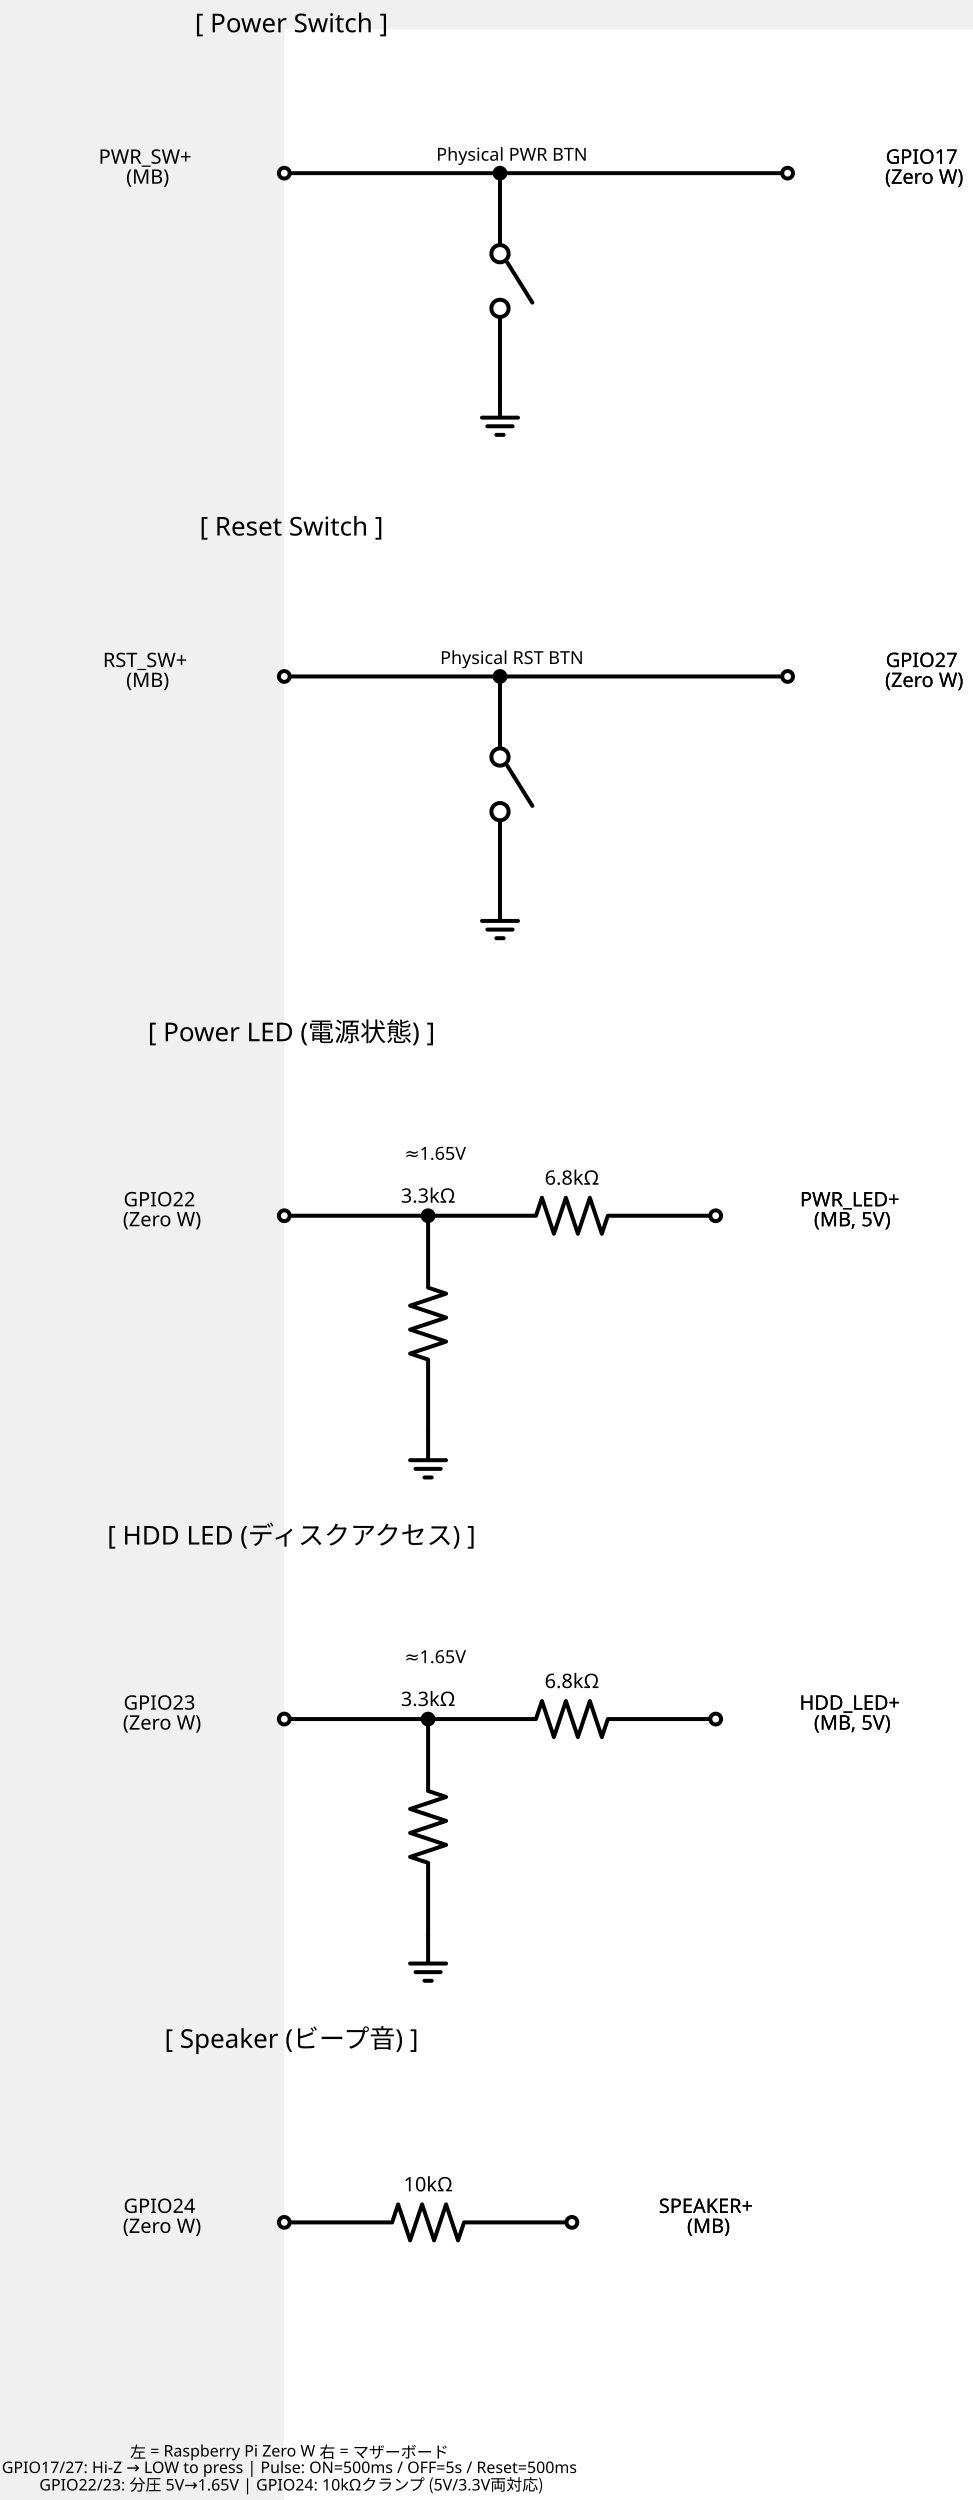
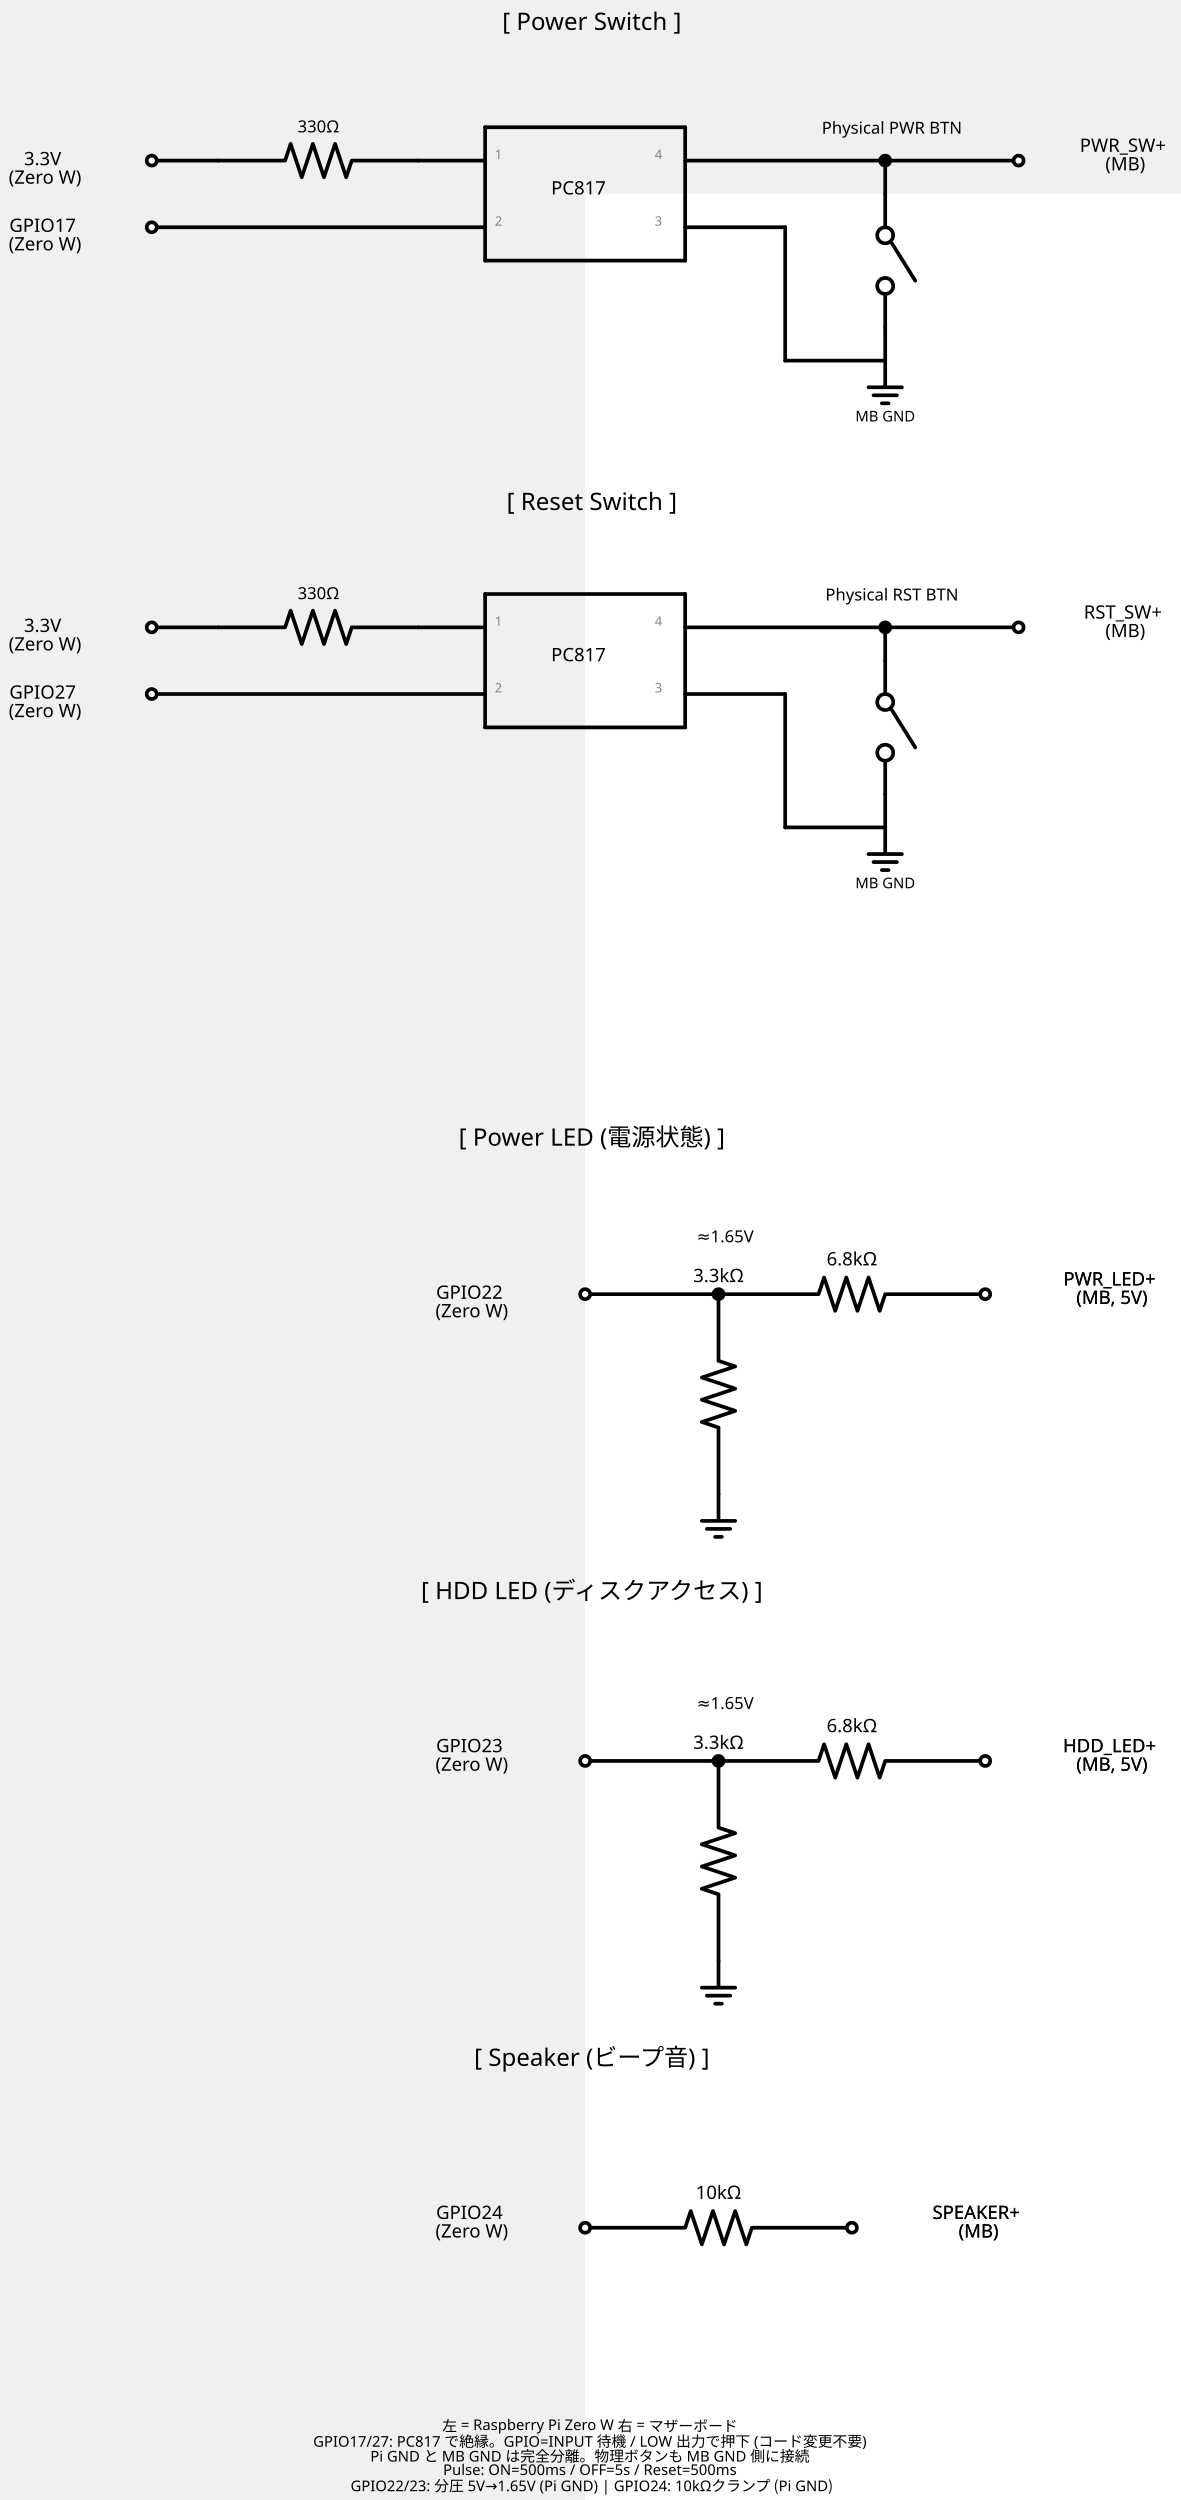
- <svg xmlns="http://www.w3.org/2000/svg" style="background-color:white" xml:lang="en" height="1251.7pt" width="487.046pt" viewBox="-142.336 -14.7 487.046 1251.7">
+ <svg xmlns="http://www.w3.org/2000/svg" style="background-color:white" xml:lang="en" height="1349.7pt" width="637.19pt" viewBox="-315.91 -104.7 637.19 1349.7">
  <rect width="100%" height="100%" fill="white" />
-   <path d="M 0.0,72.0 L 54.0,72.0 L 108.0,72.0" style="stroke:black;fill:none;stroke-width:2.0;stroke-dasharray:-;stroke-linecap:round;stroke-linejoin:round;" />
-   <path d="M 108.0,72.0 L 108.0,108.0 M 111.6,116.64 L 124.2,136.8 M 108,144.0 L 108,180.0" style="stroke:black;fill:none;stroke-width:2.0;stroke-dasharray:-;stroke-linecap:round;stroke-linejoin:round;" />
-   <path d="M 108,180.0 L 108,194.4 L 99,194.4 L 117,194.4 M 101.7,198.72 L 114.3,198.72 M 106.2,203.04 L 109.8,203.04" style="stroke:black;fill:none;stroke-width:2.0;stroke-dasharray:-;stroke-linecap:round;stroke-linejoin:round;" />
-   <path d="M 108.0,72.0 L 180.0,72.0 L 252.0,72.0" style="stroke:black;fill:none;stroke-width:2.0;stroke-dasharray:-;stroke-linecap:round;stroke-linejoin:round;" />
-   <path d="M 0.0,324.0 L 54.0,324.0 L 108.0,324.0" style="stroke:black;fill:none;stroke-width:2.0;stroke-dasharray:-;stroke-linecap:round;stroke-linejoin:round;" />
-   <path d="M 108.0,324.0 L 108.0,360.0 M 111.6,368.64 L 124.2,388.8 M 108,396.0 L 108,432.0" style="stroke:black;fill:none;stroke-width:2.0;stroke-dasharray:-;stroke-linecap:round;stroke-linejoin:round;" />
-   <path d="M 108,432.0 L 108,446.4 L 99,446.4 L 117,446.4 M 101.7,450.72 L 114.3,450.72 M 106.2,455.04 L 109.8,455.04" style="stroke:black;fill:none;stroke-width:2.0;stroke-dasharray:-;stroke-linecap:round;stroke-linejoin:round;" />
-   <path d="M 108.0,324.0 L 180.0,324.0 L 252.0,324.0" style="stroke:black;fill:none;stroke-width:2.0;stroke-dasharray:-;stroke-linecap:round;stroke-linejoin:round;" />
+   <path d="M -54.0,-36.0 L 0.0,-36.0 L 54.0,-36.0" style="stroke:black;fill:none;stroke-width:2.0;stroke-dasharray:-;stroke-linecap:round;stroke-linejoin:round;" />
+   <path d="M 54.0,-36.0 L 54.0,-0.0 L 54,36.0" style="stroke:black;fill:none;stroke-width:2.0;stroke-dasharray:-;stroke-linecap:round;stroke-linejoin:round;" />
+   <path d="M 54.0,36.0 L 0.0,36 L -54.0,36" style="stroke:black;fill:none;stroke-width:2.0;stroke-dasharray:-;stroke-linecap:round;stroke-linejoin:round;" />
+   <path d="M -54.0,36.0 L -54.0,-0.0 L -54,-36.0" style="stroke:black;fill:none;stroke-width:2.0;stroke-dasharray:-;stroke-linecap:round;stroke-linejoin:round;" />
+   <path d="M -54.0,-18.0 L -72.0,-18 L -90.0,-18" style="stroke:black;fill:none;stroke-width:2.0;stroke-dasharray:-;stroke-linecap:round;stroke-linejoin:round;" />
+   <path d="M -90.0,-18.0 L -126.0,-18 L -129.0,-9 L -135.0,-27 L -141.0,-9 L -147.0,-27 L -153.0,-9 L -159,-27 L -162.0,-18 L -198.0,-18" style="stroke:black;fill:none;stroke-width:2.0;stroke-dasharray:-;stroke-linecap:round;stroke-linejoin:round;" />
+   <path d="M -198.0,-18.0 L -216.0,-18 L -234.0,-18" style="stroke:black;fill:none;stroke-width:2.0;stroke-dasharray:-;stroke-linecap:round;stroke-linejoin:round;" />
+   <path d="M -54.0,18.0 L -144.0,18 L -234.0,18" style="stroke:black;fill:none;stroke-width:2.0;stroke-dasharray:-;stroke-linecap:round;stroke-linejoin:round;" />
+   <path d="M 54.0,-18.0 L 144.0,-18.0 L 234.0,-18.0" style="stroke:black;fill:none;stroke-width:2.0;stroke-dasharray:-;stroke-linecap:round;stroke-linejoin:round;" />
+   <path d="M 162.0,-18.0 L 162.0,-9.0 L 162.0,-0.0" style="stroke:black;fill:none;stroke-width:2.0;stroke-dasharray:-;stroke-linecap:round;stroke-linejoin:round;" />
+   <path d="M 162.0,-0.0 L 162.0,18.0 M 165.6,26.64 L 178.2,46.8 M 162.0,54.0 L 162.0,72.0" style="stroke:black;fill:none;stroke-width:2.0;stroke-dasharray:-;stroke-linecap:round;stroke-linejoin:round;" />
+   <path d="M 54.0,18.0 L 81.0,18.0 L 108.0,18.0" style="stroke:black;fill:none;stroke-width:2.0;stroke-dasharray:-;stroke-linecap:round;stroke-linejoin:round;" />
+   <path d="M 108.0,18.0 L 108.0,54.0 L 108.0,90.0" style="stroke:black;fill:none;stroke-width:2.0;stroke-dasharray:-;stroke-linecap:round;stroke-linejoin:round;" />
+   <path d="M 108.0,90.0 L 135.0,90.0 L 162.0,90.0" style="stroke:black;fill:none;stroke-width:2.0;stroke-dasharray:-;stroke-linecap:round;stroke-linejoin:round;" />
+   <path d="M 162.0,72.0 L 162.0,81.0 L 162.0,90.0" style="stroke:black;fill:none;stroke-width:2.0;stroke-dasharray:-;stroke-linecap:round;stroke-linejoin:round;" />
+   <path d="M 162.0,90.0 L 162.0,104.4 L 153.0,104.4 L 171.0,104.4 M 155.7,108.72 L 168.3,108.72 M 160.2,113.04 L 163.8,113.04" style="stroke:black;fill:none;stroke-width:2.0;stroke-dasharray:-;stroke-linecap:round;stroke-linejoin:round;" />
+   <path d="M -54.0,216.0 L 0.0,216.0 L 54.0,216.0" style="stroke:black;fill:none;stroke-width:2.0;stroke-dasharray:-;stroke-linecap:round;stroke-linejoin:round;" />
+   <path d="M 54.0,216.0 L 54.0,252.0 L 54,288.0" style="stroke:black;fill:none;stroke-width:2.0;stroke-dasharray:-;stroke-linecap:round;stroke-linejoin:round;" />
+   <path d="M 54.0,288.0 L 0.0,288.0 L -54.0,288.0" style="stroke:black;fill:none;stroke-width:2.0;stroke-dasharray:-;stroke-linecap:round;stroke-linejoin:round;" />
+   <path d="M -54.0,288.0 L -54.0,252.0 L -54,216.0" style="stroke:black;fill:none;stroke-width:2.0;stroke-dasharray:-;stroke-linecap:round;stroke-linejoin:round;" />
+   <path d="M -54.0,234.0 L -72.0,234.0 L -90.0,234.0" style="stroke:black;fill:none;stroke-width:2.0;stroke-dasharray:-;stroke-linecap:round;stroke-linejoin:round;" />
+   <path d="M -90.0,234.0 L -126.0,234.0 L -129.0,243.0 L -135.0,225.0 L -141.0,243.0 L -147.0,225.0 L -153.0,243.0 L -159,225.0 L -162.0,234.0 L -198.0,234.0" style="stroke:black;fill:none;stroke-width:2.0;stroke-dasharray:-;stroke-linecap:round;stroke-linejoin:round;" />
+   <path d="M -198.0,234.0 L -216.0,234.0 L -234.0,234.0" style="stroke:black;fill:none;stroke-width:2.0;stroke-dasharray:-;stroke-linecap:round;stroke-linejoin:round;" />
+   <path d="M -54.0,270.0 L -144.0,270.0 L -234.0,270" style="stroke:black;fill:none;stroke-width:2.0;stroke-dasharray:-;stroke-linecap:round;stroke-linejoin:round;" />
+   <path d="M 54.0,234.0 L 144.0,234.0 L 234.0,234.0" style="stroke:black;fill:none;stroke-width:2.0;stroke-dasharray:-;stroke-linecap:round;stroke-linejoin:round;" />
+   <path d="M 162.0,234.0 L 162.0,243.0 L 162.0,252.0" style="stroke:black;fill:none;stroke-width:2.0;stroke-dasharray:-;stroke-linecap:round;stroke-linejoin:round;" />
+   <path d="M 162.0,252.0 L 162.0,270.0 M 165.6,278.64 L 178.2,298.8 M 162.0,306.0 L 162.0,324.0" style="stroke:black;fill:none;stroke-width:2.0;stroke-dasharray:-;stroke-linecap:round;stroke-linejoin:round;" />
+   <path d="M 54.0,270.0 L 81.0,270.0 L 108.0,270.0" style="stroke:black;fill:none;stroke-width:2.0;stroke-dasharray:-;stroke-linecap:round;stroke-linejoin:round;" />
+   <path d="M 108.0,270.0 L 108.0,306.0 L 108.0,342.0" style="stroke:black;fill:none;stroke-width:2.0;stroke-dasharray:-;stroke-linecap:round;stroke-linejoin:round;" />
+   <path d="M 108.0,342.0 L 135.0,342.0 L 162.0,342.0" style="stroke:black;fill:none;stroke-width:2.0;stroke-dasharray:-;stroke-linecap:round;stroke-linejoin:round;" />
+   <path d="M 162.0,324.0 L 162.0,333.0 L 162.0,342.0" style="stroke:black;fill:none;stroke-width:2.0;stroke-dasharray:-;stroke-linecap:round;stroke-linejoin:round;" />
+   <path d="M 162.0,342.0 L 162.0,356.4 L 153.0,356.4 L 171.0,356.4 M 155.7,360.72 L 168.3,360.72 M 160.2,365.04 L 163.8,365.04" style="stroke:black;fill:none;stroke-width:2.0;stroke-dasharray:-;stroke-linecap:round;stroke-linejoin:round;" />
  <path d="M 0.0,594.0 L 36.0,594.0 L 72.0,594.0" style="stroke:black;fill:none;stroke-width:2.0;stroke-dasharray:-;stroke-linecap:round;stroke-linejoin:round;" />
  <path d="M 72.0,594.0 L 72,630.0 L 81.0,633.0 L 63,639.0 L 81,645.0 L 63,651.0 L 81,657.0 L 63,663.0 L 72,666.0 L 72,702.0" style="stroke:black;fill:none;stroke-width:2.0;stroke-dasharray:-;stroke-linecap:round;stroke-linejoin:round;" />
  <path d="M 72,702.0 L 72,716.4 L 63,716.4 L 81,716.4 M 65.7,720.72 L 78.3,720.72 M 70.2,725.04 L 73.8,725.04" style="stroke:black;fill:none;stroke-width:2.0;stroke-dasharray:-;stroke-linecap:round;stroke-linejoin:round;" />
  <path d="M 72.0,594.0 L 126.0,594.0 L 129.0,585.0 L 135.0,603.0 L 141.0,585.0 L 147.0,603.0 L 153.0,585.0 L 159,603.0 L 162.0,594.0 L 216.0,594.0" style="stroke:black;fill:none;stroke-width:2.0;stroke-dasharray:-;stroke-linecap:round;stroke-linejoin:round;" />
  <path d="M 0.0,846.0 L 36.0,846.0 L 72.0,846.0" style="stroke:black;fill:none;stroke-width:2.0;stroke-dasharray:-;stroke-linecap:round;stroke-linejoin:round;" />
  <path d="M 72.0,846.0 L 72,882.0 L 81.0,885.0 L 63,891.0 L 81,897.0 L 63,903.0 L 81,909.0 L 63,915.0 L 72,918.0 L 72,954.0" style="stroke:black;fill:none;stroke-width:2.0;stroke-dasharray:-;stroke-linecap:round;stroke-linejoin:round;" />
  <path d="M 72,954.0 L 72,968.4 L 63,968.4 L 81,968.4 M 65.7,972.72 L 78.3,972.72 M 70.2,977.04 L 73.8,977.04" style="stroke:black;fill:none;stroke-width:2.0;stroke-dasharray:-;stroke-linecap:round;stroke-linejoin:round;" />
  <path d="M 72.0,846.0 L 126.0,846.0 L 129.0,837.0 L 135.0,855.0 L 141.0,837.0 L 147.0,855.0 L 153.0,837.0 L 159,855.0 L 162.0,846.0 L 216.0,846.0" style="stroke:black;fill:none;stroke-width:2.0;stroke-dasharray:-;stroke-linecap:round;stroke-linejoin:round;" />
  <path d="M 0.0,1098.0 L 54.0,1098.0 L 57.0,1089.0 L 63.0,1107.0 L 69.0,1089.0 L 75,1107.0 L 81.0,1089.0 L 87.0,1107.0 L 90.0,1098.0 L 144.0,1098.0" style="stroke:black;fill:none;stroke-width:2.0;stroke-dasharray:-;stroke-linecap:round;stroke-linejoin:round;" />
-   <text x="3.6" y="-16.6" dominant-baseline="central" fill="black" font-size="13" font-family="sans" text-anchor="middle">
+   <text x="3.6" y="-106.6" dominant-baseline="central" fill="black" font-size="13" font-family="sans" text-anchor="middle">
    <tspan x="3.6" dy="13">[ Power Switch ]</tspan>
  </text>
-   <text x="-68.4" y="53.4" dominant-baseline="central" fill="black" font-size="10" font-family="sans" text-anchor="middle">
-     <tspan x="-68.4" dy="10">PWR_SW+</tspan>
-     <tspan x="-68.4" dy="10">(MB)</tspan>
-   </text>
-   <circle cx="108.0" cy="112.32" r="4.32" style="stroke:black;fill:white;stroke-width:2.0;stroke-dasharray:-;" />
-   <circle cx="108" cy="139.68" r="4.32" style="stroke:black;fill:white;stroke-width:2.0;stroke-dasharray:-;" />
-   <text x="113.94" y="59.4" dominant-baseline="ideographic" fill="black" font-size="9" font-family="sans" text-anchor="middle">
-     <tspan x="113.94" dy="9">Physical PWR BTN</tspan>
-   </text>
-   <text x="320.4" y="53.4" dominant-baseline="central" fill="black" font-size="10" font-family="sans" text-anchor="middle">
-     <tspan x="320.4" dy="10">GPIO17</tspan>
-     <tspan x="320.4" dy="10">(Zero W)</tspan>
-   </text>
-   <text x="320.4" y="53.4" dominant-baseline="central" fill="black" font-size="10" font-family="sans" text-anchor="middle">
-     <tspan x="320.4" dy="10">GPIO17</tspan>
-     <tspan x="320.4" dy="10">(Zero W)</tspan>
-   </text>
-   <text x="3.6" y="235.4" dominant-baseline="central" fill="black" font-size="13" font-family="sans" text-anchor="middle">
+   <text x="-3.6" y="-13.6" dominant-baseline="central" fill="black" font-size="10" font-family="sans" text-anchor="middle">
+     <tspan x="-3.6" dy="10">PC817</tspan>
+   </text>
+   <text x="-46.8" y="-28.6" dominant-baseline="central" fill="gray" font-size="7" font-family="sans" text-anchor="middle">
+     <tspan x="-46.8" dy="7">1</tspan>
+   </text>
+   <text x="-46.8" y="7.4" dominant-baseline="central" fill="gray" font-size="7" font-family="sans" text-anchor="middle">
+     <tspan x="-46.8" dy="7">2</tspan>
+   </text>
+   <text x="39.6" y="7.4" dominant-baseline="central" fill="gray" font-size="7" font-family="sans" text-anchor="middle">
+     <tspan x="39.6" dy="7">3</tspan>
+   </text>
+   <text x="39.6" y="-28.6" dominant-baseline="central" fill="gray" font-size="7" font-family="sans" text-anchor="middle">
+     <tspan x="39.6" dy="7">4</tspan>
+   </text>
+   <text x="-144.0" y="-39.6" dominant-baseline="ideographic" fill="black" font-size="9" font-family="sans" text-anchor="middle">
+     <tspan x="-144.0" dy="9">330Ω</tspan>
+   </text>
+   <text x="-291.6" y="-29.4" dominant-baseline="central" fill="black" font-size="10" font-family="sans" text-anchor="middle">
+     <tspan x="-291.6" dy="10">3.3V</tspan>
+     <tspan x="-291.6" dy="10">(Zero W)</tspan>
+   </text>
+   <text x="-291.6" y="6.6" dominant-baseline="central" fill="black" font-size="10" font-family="sans" text-anchor="middle">
+     <tspan x="-291.6" dy="10">GPIO17</tspan>
+     <tspan x="-291.6" dy="10">(Zero W)</tspan>
+   </text>
+   <text x="291.6" y="-36.6" dominant-baseline="central" fill="black" font-size="10" font-family="sans" text-anchor="middle">
+     <tspan x="291.6" dy="10">PWR_SW+</tspan>
+     <tspan x="291.6" dy="10">(MB)</tspan>
+   </text>
+   <text x="165.6" y="-45.0" dominant-baseline="central" fill="black" font-size="9" font-family="sans" text-anchor="middle">
+     <tspan x="165.6" dy="9">Physical PWR BTN</tspan>
+   </text>
+   <circle cx="162.0" cy="22.32" r="4.32" style="stroke:black;fill:white;stroke-width:2.0;stroke-dasharray:-;" />
+   <circle cx="162.0" cy="49.68" r="4.32" style="stroke:black;fill:white;stroke-width:2.0;stroke-dasharray:-;" />
+   <text x="162.0" y="108.64" dominant-baseline="hanging" fill="black" font-size="8" font-family="sans" text-anchor="middle">
+     <tspan x="162.0" dy="8">MB GND</tspan>
+   </text>
+   <text x="3.6" y="152.6" dominant-baseline="central" fill="black" font-size="13" font-family="sans" text-anchor="middle">
    <tspan x="3.6" dy="13">[ Reset Switch ]</tspan>
  </text>
-   <text x="-68.4" y="305.4" dominant-baseline="central" fill="black" font-size="10" font-family="sans" text-anchor="middle">
-     <tspan x="-68.4" dy="10">RST_SW+</tspan>
-     <tspan x="-68.4" dy="10">(MB)</tspan>
-   </text>
-   <circle cx="108.0" cy="364.32" r="4.32" style="stroke:black;fill:white;stroke-width:2.0;stroke-dasharray:-;" />
-   <circle cx="108" cy="391.68" r="4.32" style="stroke:black;fill:white;stroke-width:2.0;stroke-dasharray:-;" />
-   <text x="113.94" y="311.4" dominant-baseline="ideographic" fill="black" font-size="9" font-family="sans" text-anchor="middle">
-     <tspan x="113.94" dy="9">Physical RST BTN</tspan>
-   </text>
-   <text x="320.4" y="305.4" dominant-baseline="central" fill="black" font-size="10" font-family="sans" text-anchor="middle">
-     <tspan x="320.4" dy="10">GPIO27</tspan>
-     <tspan x="320.4" dy="10">(Zero W)</tspan>
-   </text>
-   <text x="320.4" y="305.4" dominant-baseline="central" fill="black" font-size="10" font-family="sans" text-anchor="middle">
-     <tspan x="320.4" dy="10">GPIO27</tspan>
-     <tspan x="320.4" dy="10">(Zero W)</tspan>
-   </text>
-   <text x="3.6" y="487.4" dominant-baseline="central" fill="black" font-size="13" font-family="sans" text-anchor="middle">
+   <text x="-3.6" y="238.4" dominant-baseline="central" fill="black" font-size="10" font-family="sans" text-anchor="middle">
+     <tspan x="-3.6" dy="10">PC817</tspan>
+   </text>
+   <text x="-46.8" y="223.4" dominant-baseline="central" fill="gray" font-size="7" font-family="sans" text-anchor="middle">
+     <tspan x="-46.8" dy="7">1</tspan>
+   </text>
+   <text x="-46.8" y="259.4" dominant-baseline="central" fill="gray" font-size="7" font-family="sans" text-anchor="middle">
+     <tspan x="-46.8" dy="7">2</tspan>
+   </text>
+   <text x="39.6" y="259.4" dominant-baseline="central" fill="gray" font-size="7" font-family="sans" text-anchor="middle">
+     <tspan x="39.6" dy="7">3</tspan>
+   </text>
+   <text x="39.6" y="223.4" dominant-baseline="central" fill="gray" font-size="7" font-family="sans" text-anchor="middle">
+     <tspan x="39.6" dy="7">4</tspan>
+   </text>
+   <text x="-144.0" y="212.4" dominant-baseline="ideographic" fill="black" font-size="9" font-family="sans" text-anchor="middle">
+     <tspan x="-144.0" dy="9">330Ω</tspan>
+   </text>
+   <text x="-291.6" y="222.6" dominant-baseline="central" fill="black" font-size="10" font-family="sans" text-anchor="middle">
+     <tspan x="-291.6" dy="10">3.3V</tspan>
+     <tspan x="-291.6" dy="10">(Zero W)</tspan>
+   </text>
+   <text x="-291.6" y="258.6" dominant-baseline="central" fill="black" font-size="10" font-family="sans" text-anchor="middle">
+     <tspan x="-291.6" dy="10">GPIO27</tspan>
+     <tspan x="-291.6" dy="10">(Zero W)</tspan>
+   </text>
+   <text x="291.6" y="215.4" dominant-baseline="central" fill="black" font-size="10" font-family="sans" text-anchor="middle">
+     <tspan x="291.6" dy="10">RST_SW+</tspan>
+     <tspan x="291.6" dy="10">(MB)</tspan>
+   </text>
+   <text x="165.6" y="207.0" dominant-baseline="central" fill="black" font-size="9" font-family="sans" text-anchor="middle">
+     <tspan x="165.6" dy="9">Physical RST BTN</tspan>
+   </text>
+   <circle cx="162.0" cy="274.32" r="4.32" style="stroke:black;fill:white;stroke-width:2.0;stroke-dasharray:-;" />
+   <circle cx="162.0" cy="301.68" r="4.32" style="stroke:black;fill:white;stroke-width:2.0;stroke-dasharray:-;" />
+   <text x="162.0" y="360.64" dominant-baseline="hanging" fill="black" font-size="8" font-family="sans" text-anchor="middle">
+     <tspan x="162.0" dy="8">MB GND</tspan>
+   </text>
+   <text x="3.6" y="494.6" dominant-baseline="central" fill="black" font-size="13" font-family="sans" text-anchor="middle">
    <tspan x="3.6" dy="13">[ Power LED (電源状態) ]</tspan>
  </text>
-   <text x="-61.2" y="575.4" dominant-baseline="central" fill="black" font-size="10" font-family="sans" text-anchor="middle">
+   <text x="-61.2" y="582.6" dominant-baseline="central" fill="black" font-size="10" font-family="sans" text-anchor="middle">
    <tspan x="-61.2" dy="10">GPIO22</tspan>
    <tspan x="-61.2" dy="10">(Zero W)</tspan>
  </text>
  <text x="72.0" y="580.4" dominant-baseline="ideographic" fill="black" font-size="10" font-family="sans" text-anchor="middle">
    <tspan x="72.0" dy="10">3.3kΩ</tspan>
  </text>
  <text x="144.0" y="571.4" dominant-baseline="ideographic" fill="black" font-size="10" font-family="sans" text-anchor="middle">
    <tspan x="144.0" dy="10">6.8kΩ</tspan>
  </text>
  <text x="284.4" y="575.4" dominant-baseline="central" fill="black" font-size="10" font-family="sans" text-anchor="middle">
    <tspan x="284.4" dy="10">PWR_LED+</tspan>
    <tspan x="284.4" dy="10">(MB, 5V)</tspan>
  </text>
  <text x="284.4" y="575.4" dominant-baseline="central" fill="black" font-size="10" font-family="sans" text-anchor="middle">
    <tspan x="284.4" dy="10">PWR_LED+</tspan>
    <tspan x="284.4" dy="10">(MB, 5V)</tspan>
  </text>
  <text x="75.6" y="552.6" dominant-baseline="central" fill="black" font-size="9" font-family="sans" text-anchor="middle">
    <tspan x="75.6" dy="9">≈1.65V</tspan>
  </text>
  <text x="3.6" y="739.4" dominant-baseline="central" fill="black" font-size="13" font-family="sans" text-anchor="middle">
    <tspan x="3.6" dy="13">[ HDD LED (ディスクアクセス) ]</tspan>
  </text>
  <text x="-61.2" y="827.4" dominant-baseline="central" fill="black" font-size="10" font-family="sans" text-anchor="middle">
    <tspan x="-61.2" dy="10">GPIO23</tspan>
    <tspan x="-61.2" dy="10">(Zero W)</tspan>
  </text>
  <text x="72.0" y="832.4" dominant-baseline="ideographic" fill="black" font-size="10" font-family="sans" text-anchor="middle">
    <tspan x="72.0" dy="10">3.3kΩ</tspan>
  </text>
  <text x="144.0" y="823.4" dominant-baseline="ideographic" fill="black" font-size="10" font-family="sans" text-anchor="middle">
    <tspan x="144.0" dy="10">6.8kΩ</tspan>
  </text>
  <text x="284.4" y="827.4" dominant-baseline="central" fill="black" font-size="10" font-family="sans" text-anchor="middle">
    <tspan x="284.4" dy="10">HDD_LED+</tspan>
    <tspan x="284.4" dy="10">(MB, 5V)</tspan>
  </text>
  <text x="284.4" y="827.4" dominant-baseline="central" fill="black" font-size="10" font-family="sans" text-anchor="middle">
    <tspan x="284.4" dy="10">HDD_LED+</tspan>
    <tspan x="284.4" dy="10">(MB, 5V)</tspan>
  </text>
  <text x="75.6" y="804.6" dominant-baseline="central" fill="black" font-size="9" font-family="sans" text-anchor="middle">
    <tspan x="75.6" dy="9">≈1.65V</tspan>
  </text>
  <text x="3.6" y="991.4" dominant-baseline="central" fill="black" font-size="13" font-family="sans" text-anchor="middle">
    <tspan x="3.6" dy="13">[ Speaker (ビープ音) ]</tspan>
  </text>
  <text x="-61.2" y="1079.4" dominant-baseline="central" fill="black" font-size="10" font-family="sans" text-anchor="middle">
    <tspan x="-61.2" dy="10">GPIO24</tspan>
    <tspan x="-61.2" dy="10">(Zero W)</tspan>
  </text>
  <text x="72.0" y="1075.4" dominant-baseline="ideographic" fill="black" font-size="10" font-family="sans" text-anchor="middle">
    <tspan x="72.0" dy="10">10kΩ</tspan>
  </text>
  <text x="212.4" y="1079.4" dominant-baseline="central" fill="black" font-size="10" font-family="sans" text-anchor="middle">
    <tspan x="212.4" dy="10">SPEAKER+</tspan>
    <tspan x="212.4" dy="10">(MB)</tspan>
  </text>
  <text x="212.4" y="1079.4" dominant-baseline="central" fill="black" font-size="10" font-family="sans" text-anchor="middle">
    <tspan x="212.4" dy="10">SPEAKER+</tspan>
    <tspan x="212.4" dy="10">(MB)</tspan>
  </text>
-   <text x="3.6" y="1204.4" dominant-baseline="central" fill="black" font-size="8" font-family="sans" text-anchor="middle">
+   <text x="3.6" y="1196.4" dominant-baseline="central" fill="black" font-size="8" font-family="sans" text-anchor="middle">
    <tspan x="3.6" dy="8">左 = Raspberry Pi Zero W    右 = マザーボード</tspan>
-     <tspan x="3.6" dy="8">GPIO17/27: Hi-Z → LOW to press  |  Pulse: ON=500ms / OFF=5s / Reset=500ms</tspan>
-     <tspan x="3.6" dy="8">GPIO22/23: 分圧 5V→1.65V  |  GPIO24: 10kΩクランプ (5V/3.3V両対応)</tspan>
-   </text>
-   <circle cx="0.0" cy="72.0" r="2.7" style="stroke:black;fill:white;stroke-width:2.0;stroke-dasharray:-;" />
-   <circle cx="108.0" cy="72.0" r="2.7" style="stroke:black;fill:black;stroke-width:2.0;stroke-dasharray:-;" />
-   <circle cx="252.0" cy="72.0" r="2.7" style="stroke:black;fill:white;stroke-width:2.0;stroke-dasharray:-;" />
-   <circle cx="0.0" cy="324.0" r="2.7" style="stroke:black;fill:white;stroke-width:2.0;stroke-dasharray:-;" />
-   <circle cx="108.0" cy="324.0" r="2.7" style="stroke:black;fill:black;stroke-width:2.0;stroke-dasharray:-;" />
-   <circle cx="252.0" cy="324.0" r="2.7" style="stroke:black;fill:white;stroke-width:2.0;stroke-dasharray:-;" />
+     <tspan x="3.6" dy="8">GPIO17/27: PC817 で絶縁。GPIO=INPUT 待機 / LOW 出力で押下 (コード変更不要)</tspan>
+     <tspan x="3.6" dy="8">  Pi GND と MB GND は完全分離。物理ボタンも MB GND 側に接続</tspan>
+     <tspan x="3.6" dy="8">  Pulse: ON=500ms / OFF=5s / Reset=500ms</tspan>
+     <tspan x="3.6" dy="8">GPIO22/23: 分圧 5V→1.65V (Pi GND)  |  GPIO24: 10kΩクランプ (Pi GND)</tspan>
+   </text>
+   <circle cx="-234.0" cy="-18.0" r="2.7" style="stroke:black;fill:white;stroke-width:2.0;stroke-dasharray:-;" />
+   <circle cx="-234.0" cy="18.0" r="2.7" style="stroke:black;fill:white;stroke-width:2.0;stroke-dasharray:-;" />
+   <circle cx="234.0" cy="-18.0" r="2.7" style="stroke:black;fill:white;stroke-width:2.0;stroke-dasharray:-;" />
+   <circle cx="162.0" cy="-18.0" r="2.7" style="stroke:black;fill:black;stroke-width:2.0;stroke-dasharray:-;" />
+   <circle cx="-234.0" cy="234.0" r="2.7" style="stroke:black;fill:white;stroke-width:2.0;stroke-dasharray:-;" />
+   <circle cx="-234.0" cy="270.0" r="2.7" style="stroke:black;fill:white;stroke-width:2.0;stroke-dasharray:-;" />
+   <circle cx="234.0" cy="234.0" r="2.7" style="stroke:black;fill:white;stroke-width:2.0;stroke-dasharray:-;" />
+   <circle cx="162.0" cy="234.0" r="2.7" style="stroke:black;fill:black;stroke-width:2.0;stroke-dasharray:-;" />
  <circle cx="0.0" cy="594.0" r="2.7" style="stroke:black;fill:white;stroke-width:2.0;stroke-dasharray:-;" />
  <circle cx="72.0" cy="594.0" r="2.7" style="stroke:black;fill:black;stroke-width:2.0;stroke-dasharray:-;" />
  <circle cx="216.0" cy="594.0" r="2.7" style="stroke:black;fill:white;stroke-width:2.0;stroke-dasharray:-;" />
  <circle cx="0.0" cy="846.0" r="2.7" style="stroke:black;fill:white;stroke-width:2.0;stroke-dasharray:-;" />
  <circle cx="72.0" cy="846.0" r="2.7" style="stroke:black;fill:black;stroke-width:2.0;stroke-dasharray:-;" />
  <circle cx="216.0" cy="846.0" r="2.7" style="stroke:black;fill:white;stroke-width:2.0;stroke-dasharray:-;" />
  <circle cx="0.0" cy="1098.0" r="2.7" style="stroke:black;fill:white;stroke-width:2.0;stroke-dasharray:-;" />
  <circle cx="144.0" cy="1098.0" r="2.7" style="stroke:black;fill:white;stroke-width:2.0;stroke-dasharray:-;" />
</svg>
